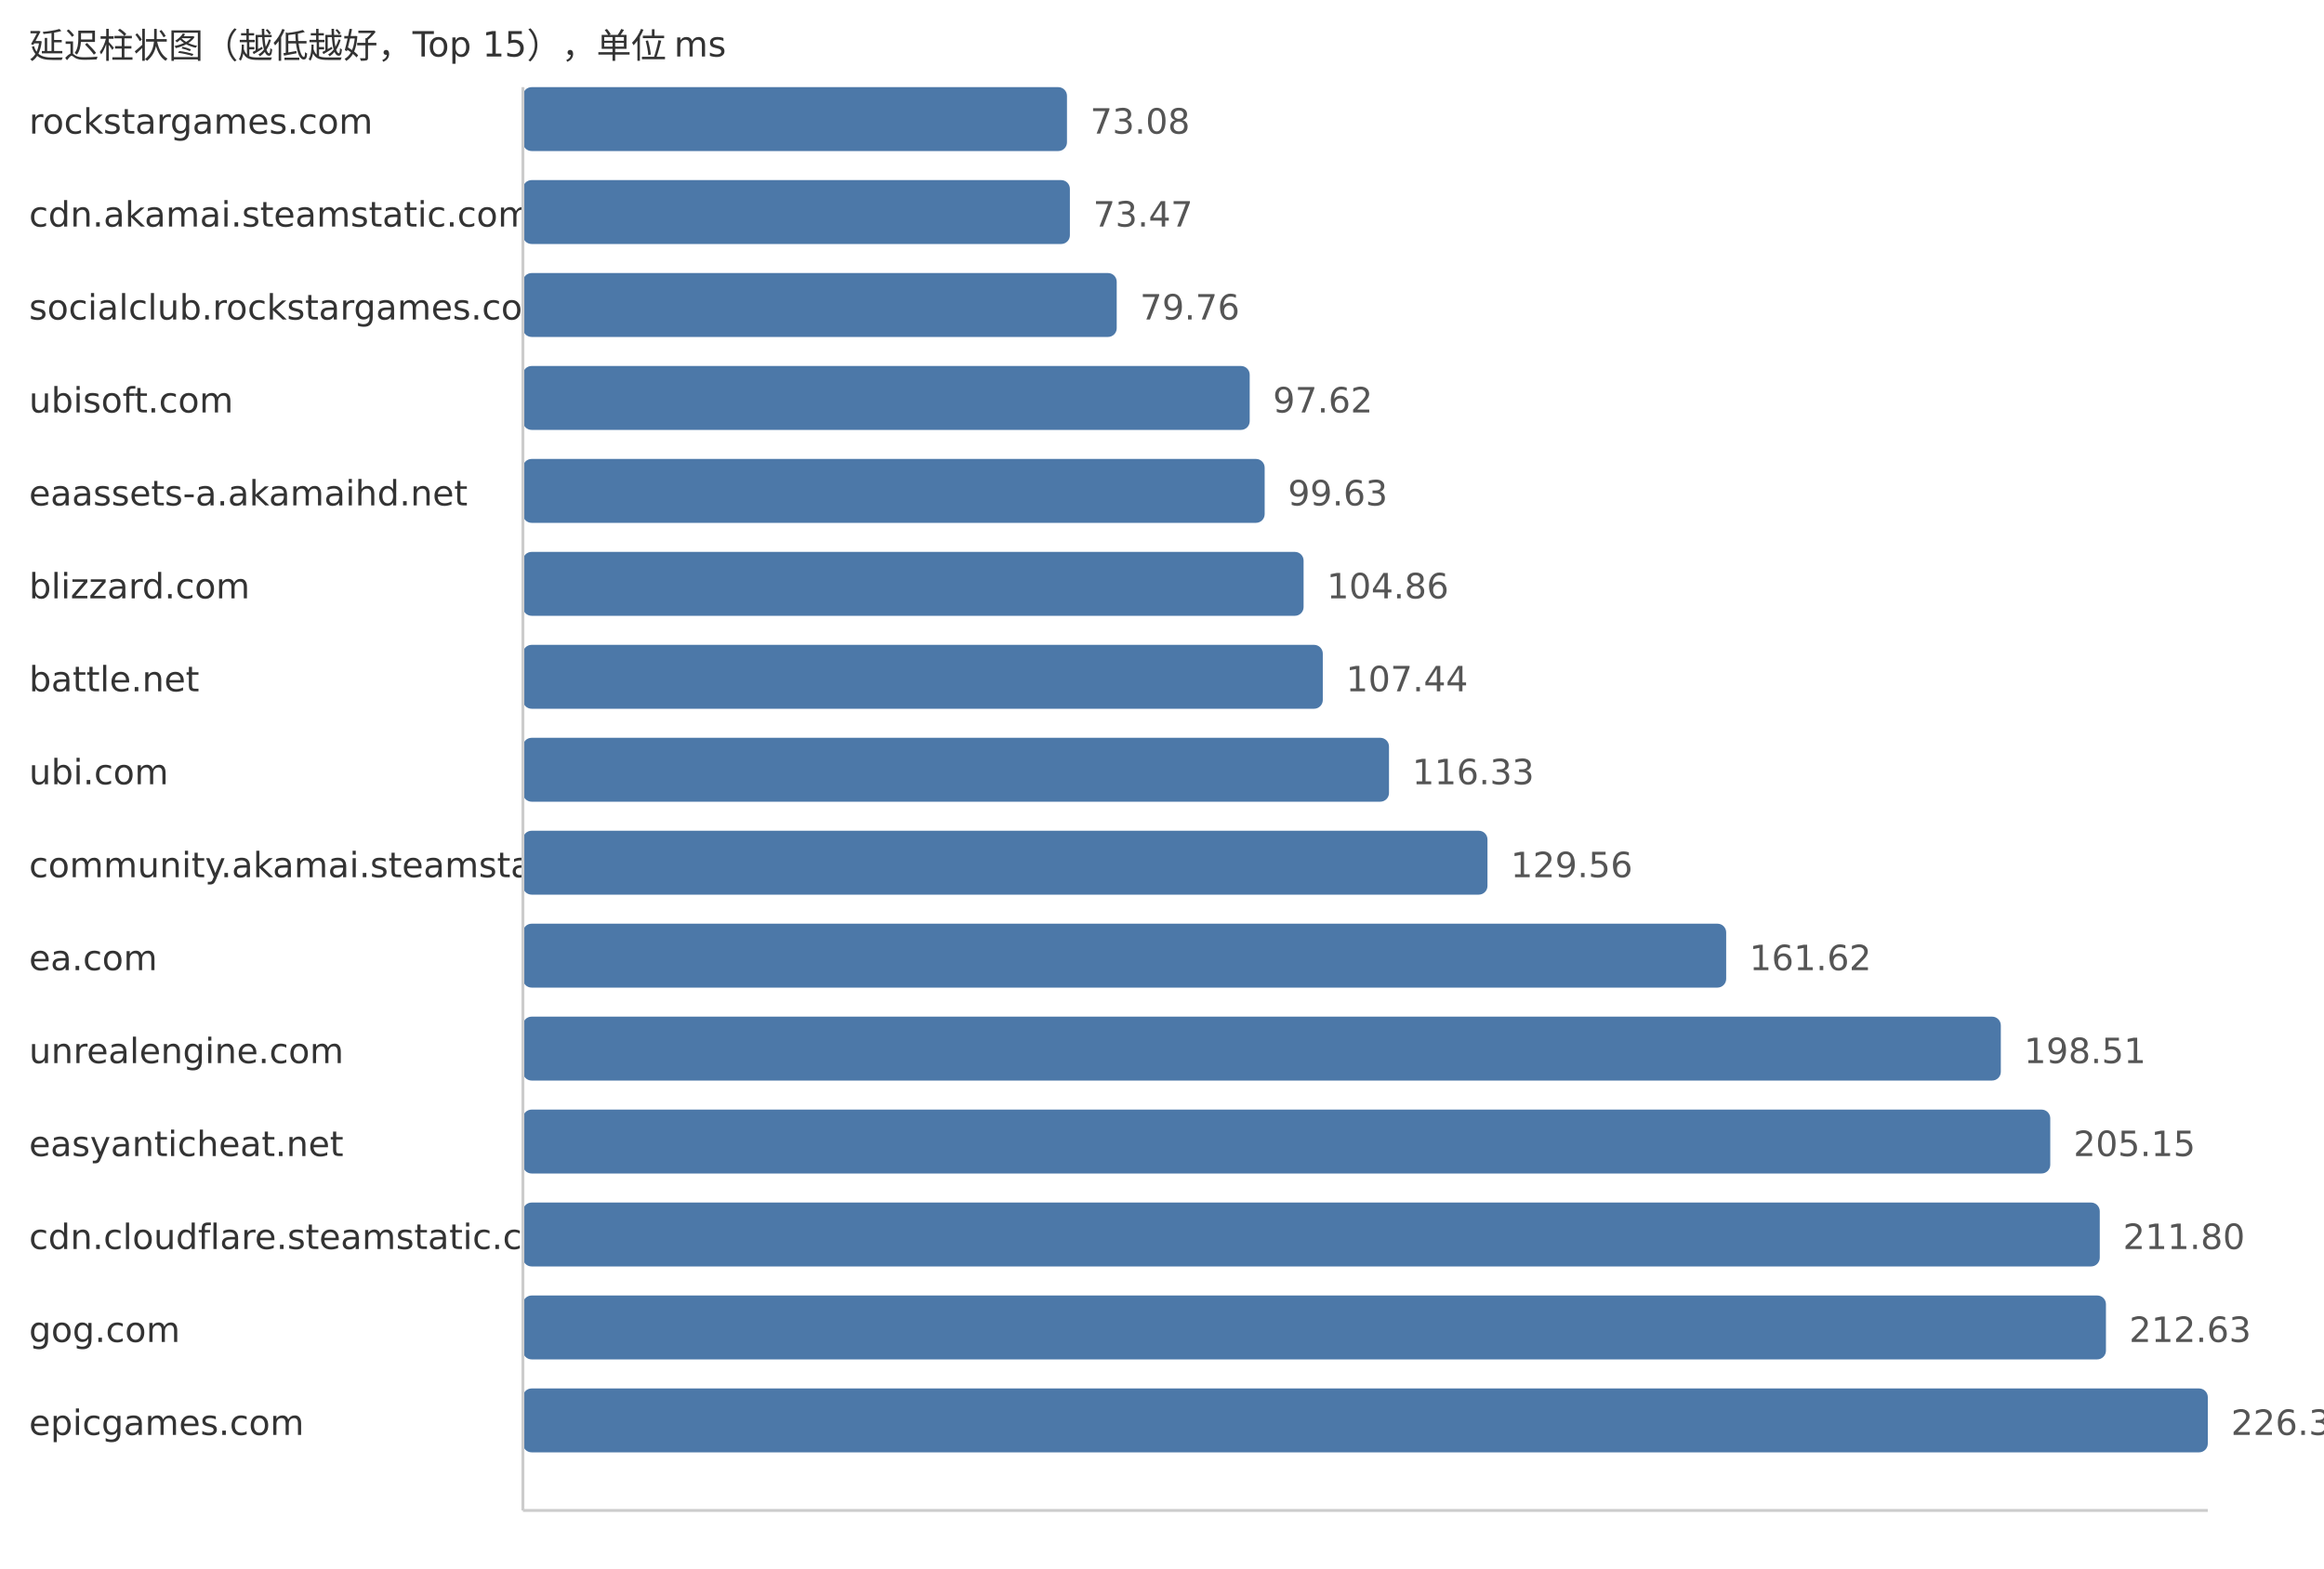
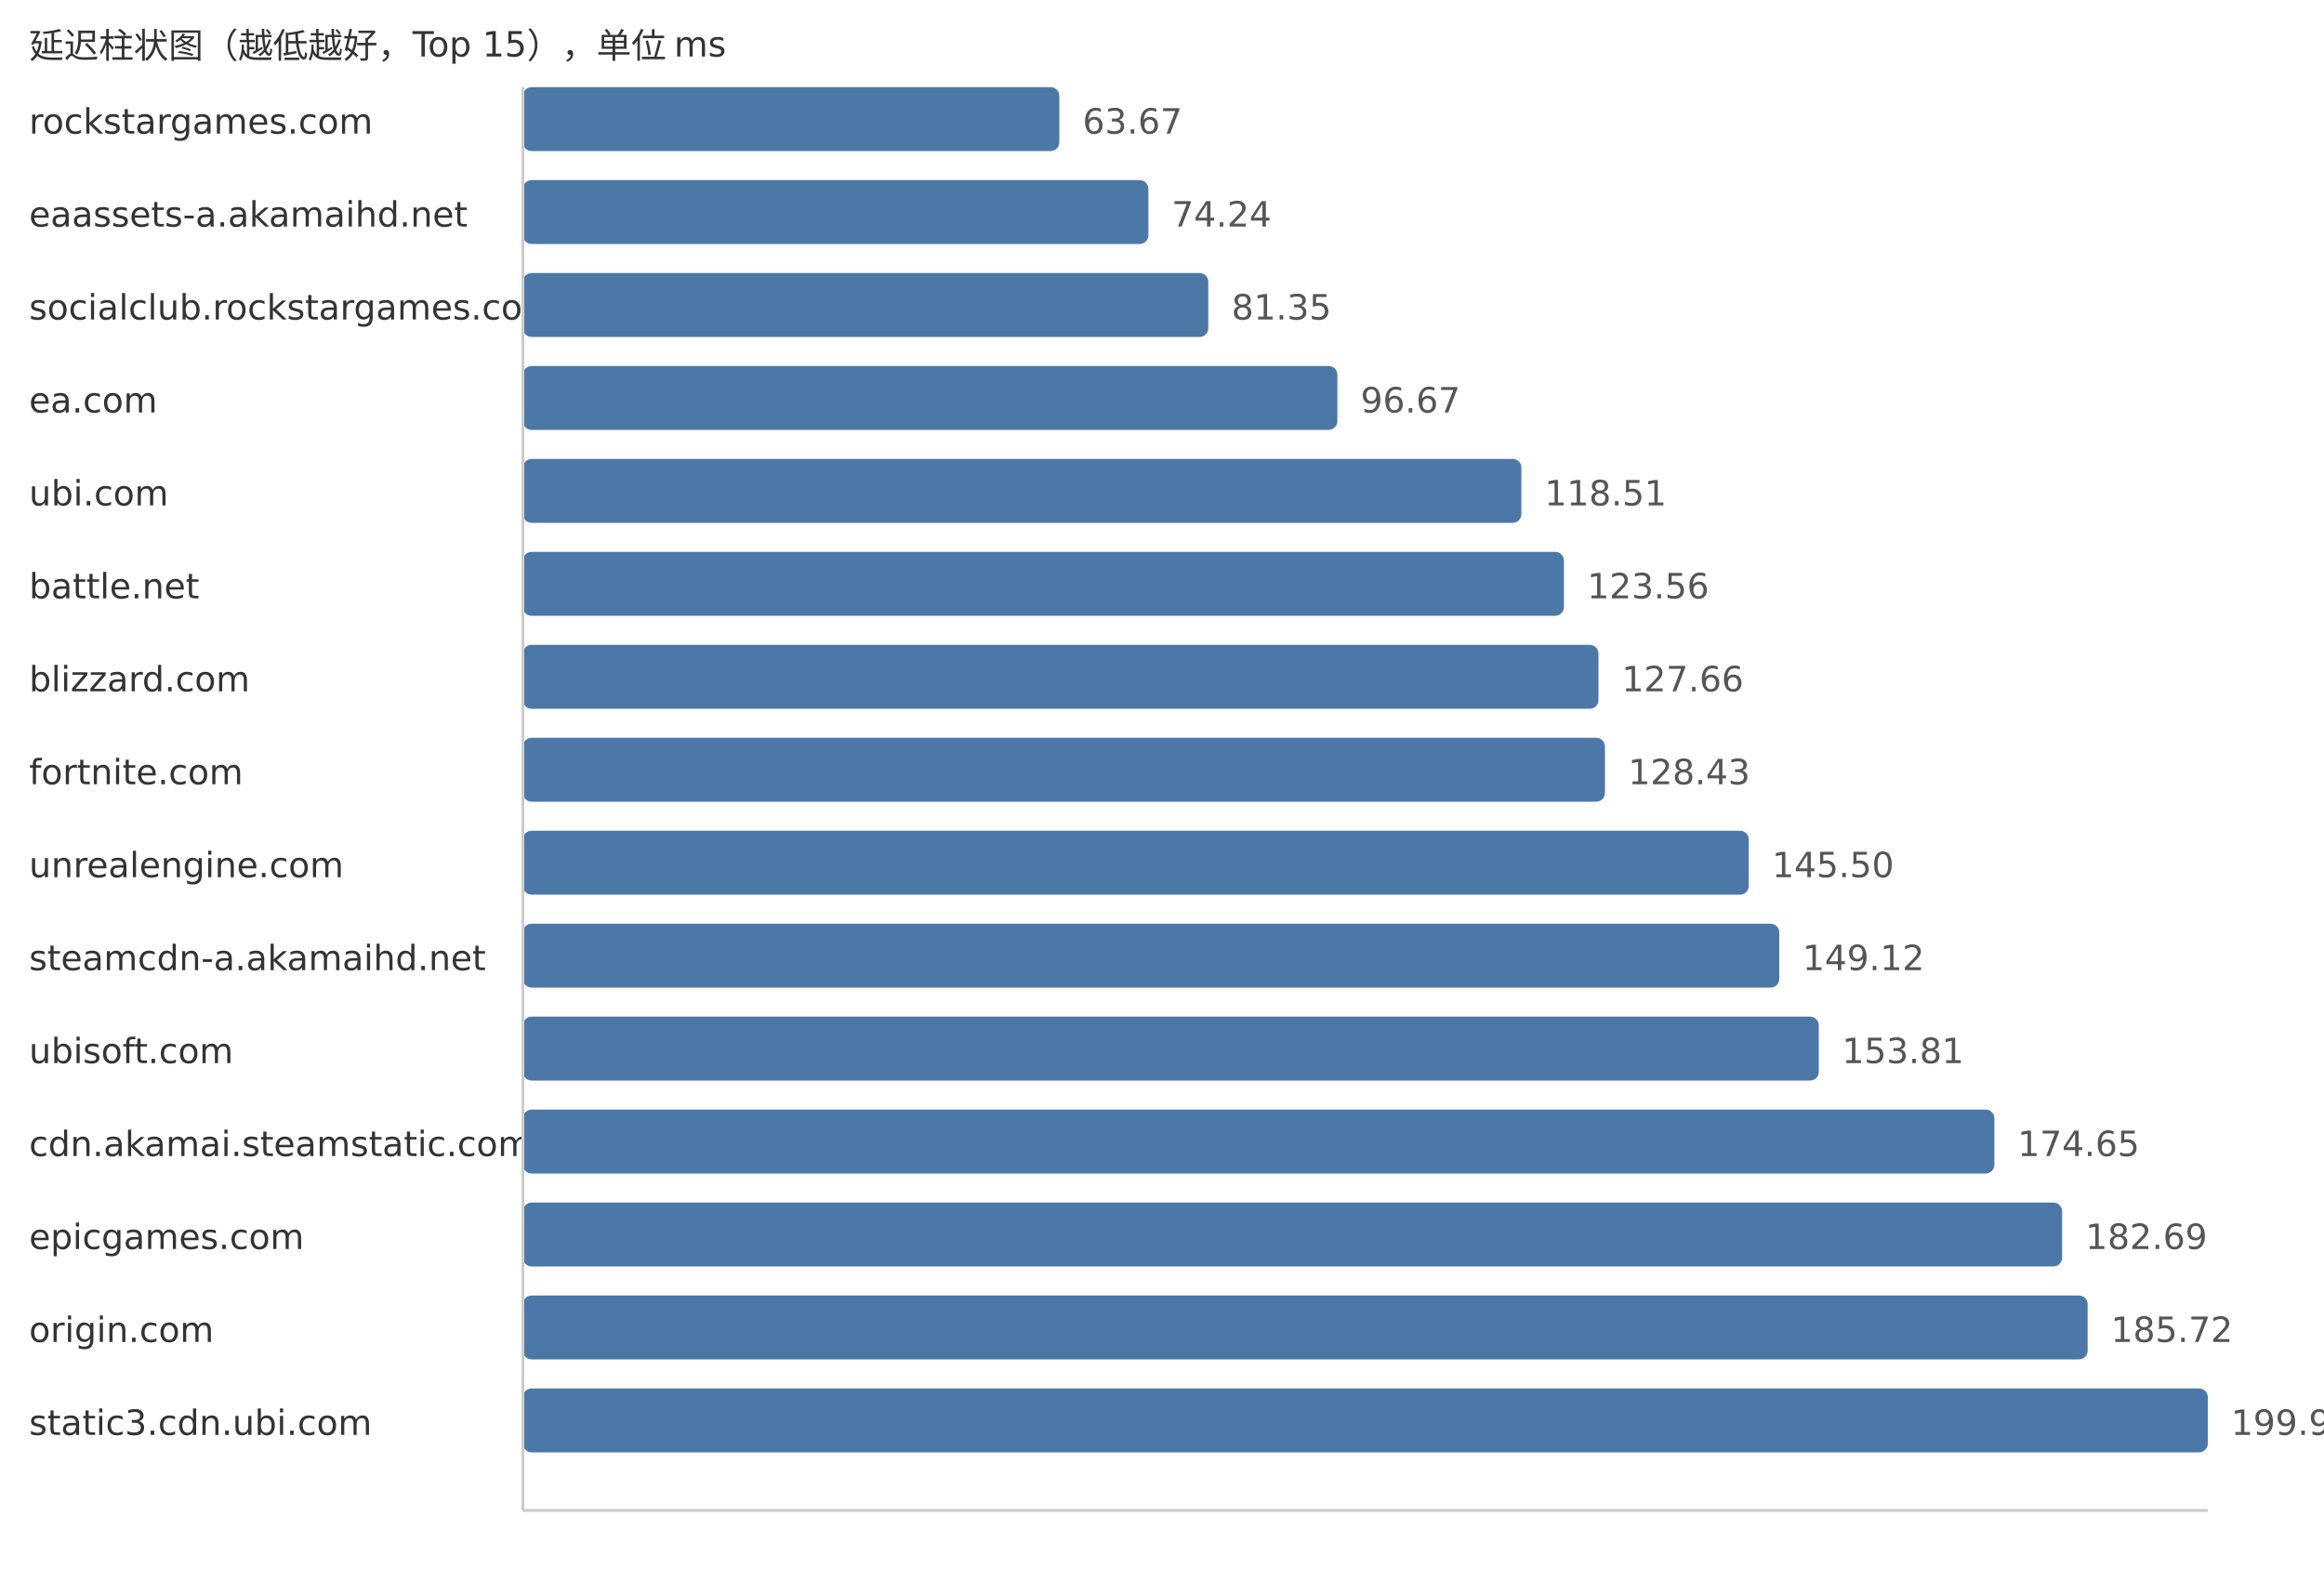
<svg xmlns="http://www.w3.org/2000/svg" width="800" height="540">
  <style> .label{font-family:DejaVu Sans,Verdana,Geneva,sans-serif;font-size:12px;fill:#333} .value{font-family:DejaVu Sans,Verdana,Geneva,sans-serif;font-size:12px;fill:#555} </style>
  <text x="10" y="20" class="label">延迟柱状图（越低越好，Top 15），单位 ms</text>
  <text x="10" y="46" class="label">rockstargames.com</text>
-   <rect x="180" y="30" width="187.29" height="22" fill="#4c78a8" rx="3" />
-   <text x="375.29" y="46" class="value">73.08</text>
-   <text x="10" y="78" class="label">cdn.akamai.steamstatic.com</text>
-   <rect x="180" y="62" width="188.29" height="22" fill="#4c78a8" rx="3" />
-   <text x="376.29" y="78" class="value">73.47</text>
+   <rect x="180" y="30" width="184.66" height="22" fill="#4c78a8" rx="3" />
+   <text x="372.66" y="46" class="value">63.67</text>
+   <text x="10" y="78" class="label">eaassets-a.akamaihd.net</text>
+   <rect x="180" y="62" width="215.32" height="22" fill="#4c78a8" rx="3" />
+   <text x="403.32" y="78" class="value">74.24</text>
  <text x="10" y="110" class="label">socialclub.rockstargames.com</text>
-   <rect x="180" y="94" width="204.41" height="22" fill="#4c78a8" rx="3" />
-   <text x="392.41" y="110" class="value">79.76</text>
-   <text x="10" y="142" class="label">ubisoft.com</text>
-   <rect x="180" y="126" width="250.19" height="22" fill="#4c78a8" rx="3" />
-   <text x="438.19" y="142" class="value">97.62</text>
-   <text x="10" y="174" class="label">eaassets-a.akamaihd.net</text>
-   <rect x="180" y="158" width="255.34" height="22" fill="#4c78a8" rx="3" />
-   <text x="443.34" y="174" class="value">99.63</text>
-   <text x="10" y="206" class="label">blizzard.com</text>
-   <rect x="180" y="190" width="268.74" height="22" fill="#4c78a8" rx="3" />
-   <text x="456.74" y="206" class="value">104.86</text>
-   <text x="10" y="238" class="label">battle.net</text>
-   <rect x="180" y="222" width="275.35" height="22" fill="#4c78a8" rx="3" />
-   <text x="463.35" y="238" class="value">107.44</text>
-   <text x="10" y="270" class="label">ubi.com</text>
-   <rect x="180" y="254" width="298.14" height="22" fill="#4c78a8" rx="3" />
-   <text x="486.14" y="270" class="value">116.33</text>
-   <text x="10" y="302" class="label">community.akamai.steamstatic.com</text>
-   <rect x="180" y="286" width="332.04" height="22" fill="#4c78a8" rx="3" />
-   <text x="520.04" y="302" class="value">129.56</text>
-   <text x="10" y="334" class="label">ea.com</text>
-   <rect x="180" y="318" width="414.21" height="22" fill="#4c78a8" rx="3" />
-   <text x="602.21" y="334" class="value">161.62</text>
-   <text x="10" y="366" class="label">unrealengine.com</text>
-   <rect x="180" y="350" width="508.75" height="22" fill="#4c78a8" rx="3" />
-   <text x="696.75" y="366" class="value">198.51</text>
-   <text x="10" y="398" class="label">easyanticheat.net</text>
-   <rect x="180" y="382" width="525.77" height="22" fill="#4c78a8" rx="3" />
-   <text x="713.77" y="398" class="value">205.15</text>
-   <text x="10" y="430" class="label">cdn.cloudflare.steamstatic.com</text>
-   <rect x="180" y="414" width="542.81" height="22" fill="#4c78a8" rx="3" />
-   <text x="730.81" y="430" class="value">211.80</text>
-   <text x="10" y="462" class="label">gog.com</text>
-   <rect x="180" y="446" width="544.94" height="22" fill="#4c78a8" rx="3" />
-   <text x="732.94" y="462" class="value">212.63</text>
-   <text x="10" y="494" class="label">epicgames.com</text>
+   <rect x="180" y="94" width="235.94" height="22" fill="#4c78a8" rx="3" />
+   <text x="423.94" y="110" class="value">81.35</text>
+   <text x="10" y="142" class="label">ea.com</text>
+   <rect x="180" y="126" width="280.37" height="22" fill="#4c78a8" rx="3" />
+   <text x="468.37" y="142" class="value">96.67</text>
+   <text x="10" y="174" class="label">ubi.com</text>
+   <rect x="180" y="158" width="343.71" height="22" fill="#4c78a8" rx="3" />
+   <text x="531.71" y="174" class="value">118.51</text>
+   <text x="10" y="206" class="label">battle.net</text>
+   <rect x="180" y="190" width="358.36" height="22" fill="#4c78a8" rx="3" />
+   <text x="546.36" y="206" class="value">123.56</text>
+   <text x="10" y="238" class="label">blizzard.com</text>
+   <rect x="180" y="222" width="370.25" height="22" fill="#4c78a8" rx="3" />
+   <text x="558.25" y="238" class="value">127.66</text>
+   <text x="10" y="270" class="label">fortnite.com</text>
+   <rect x="180" y="254" width="372.48" height="22" fill="#4c78a8" rx="3" />
+   <text x="560.48" y="270" class="value">128.43</text>
+   <text x="10" y="302" class="label">unrealengine.com</text>
+   <rect x="180" y="286" width="421.99" height="22" fill="#4c78a8" rx="3" />
+   <text x="609.99" y="302" class="value">145.50</text>
+   <text x="10" y="334" class="label">steamcdn-a.akamaihd.net</text>
+   <rect x="180" y="318" width="432.49" height="22" fill="#4c78a8" rx="3" />
+   <text x="620.49" y="334" class="value">149.12</text>
+   <text x="10" y="366" class="label">ubisoft.com</text>
+   <rect x="180" y="350" width="446.09" height="22" fill="#4c78a8" rx="3" />
+   <text x="634.09" y="366" class="value">153.81</text>
+   <text x="10" y="398" class="label">cdn.akamai.steamstatic.com</text>
+   <rect x="180" y="382" width="506.54" height="22" fill="#4c78a8" rx="3" />
+   <text x="694.54" y="398" class="value">174.65</text>
+   <text x="10" y="430" class="label">epicgames.com</text>
+   <rect x="180" y="414" width="529.85" height="22" fill="#4c78a8" rx="3" />
+   <text x="717.85" y="430" class="value">182.69</text>
+   <text x="10" y="462" class="label">origin.com</text>
+   <rect x="180" y="446" width="538.64" height="22" fill="#4c78a8" rx="3" />
+   <text x="726.64" y="462" class="value">185.72</text>
+   <text x="10" y="494" class="label">static3.cdn.ubi.com</text>
  <rect x="180" y="478" width="580.0" height="22" fill="#4c78a8" rx="3" />
-   <text x="768.0" y="494" class="value">226.31</text>
+   <text x="768.0" y="494" class="value">199.98</text>
  <line x1="180" y1="30" x2="180" y2="520" stroke="#ccc" />
  <line x1="180" y1="520" x2="760" y2="520" stroke="#ccc" />
</svg>
